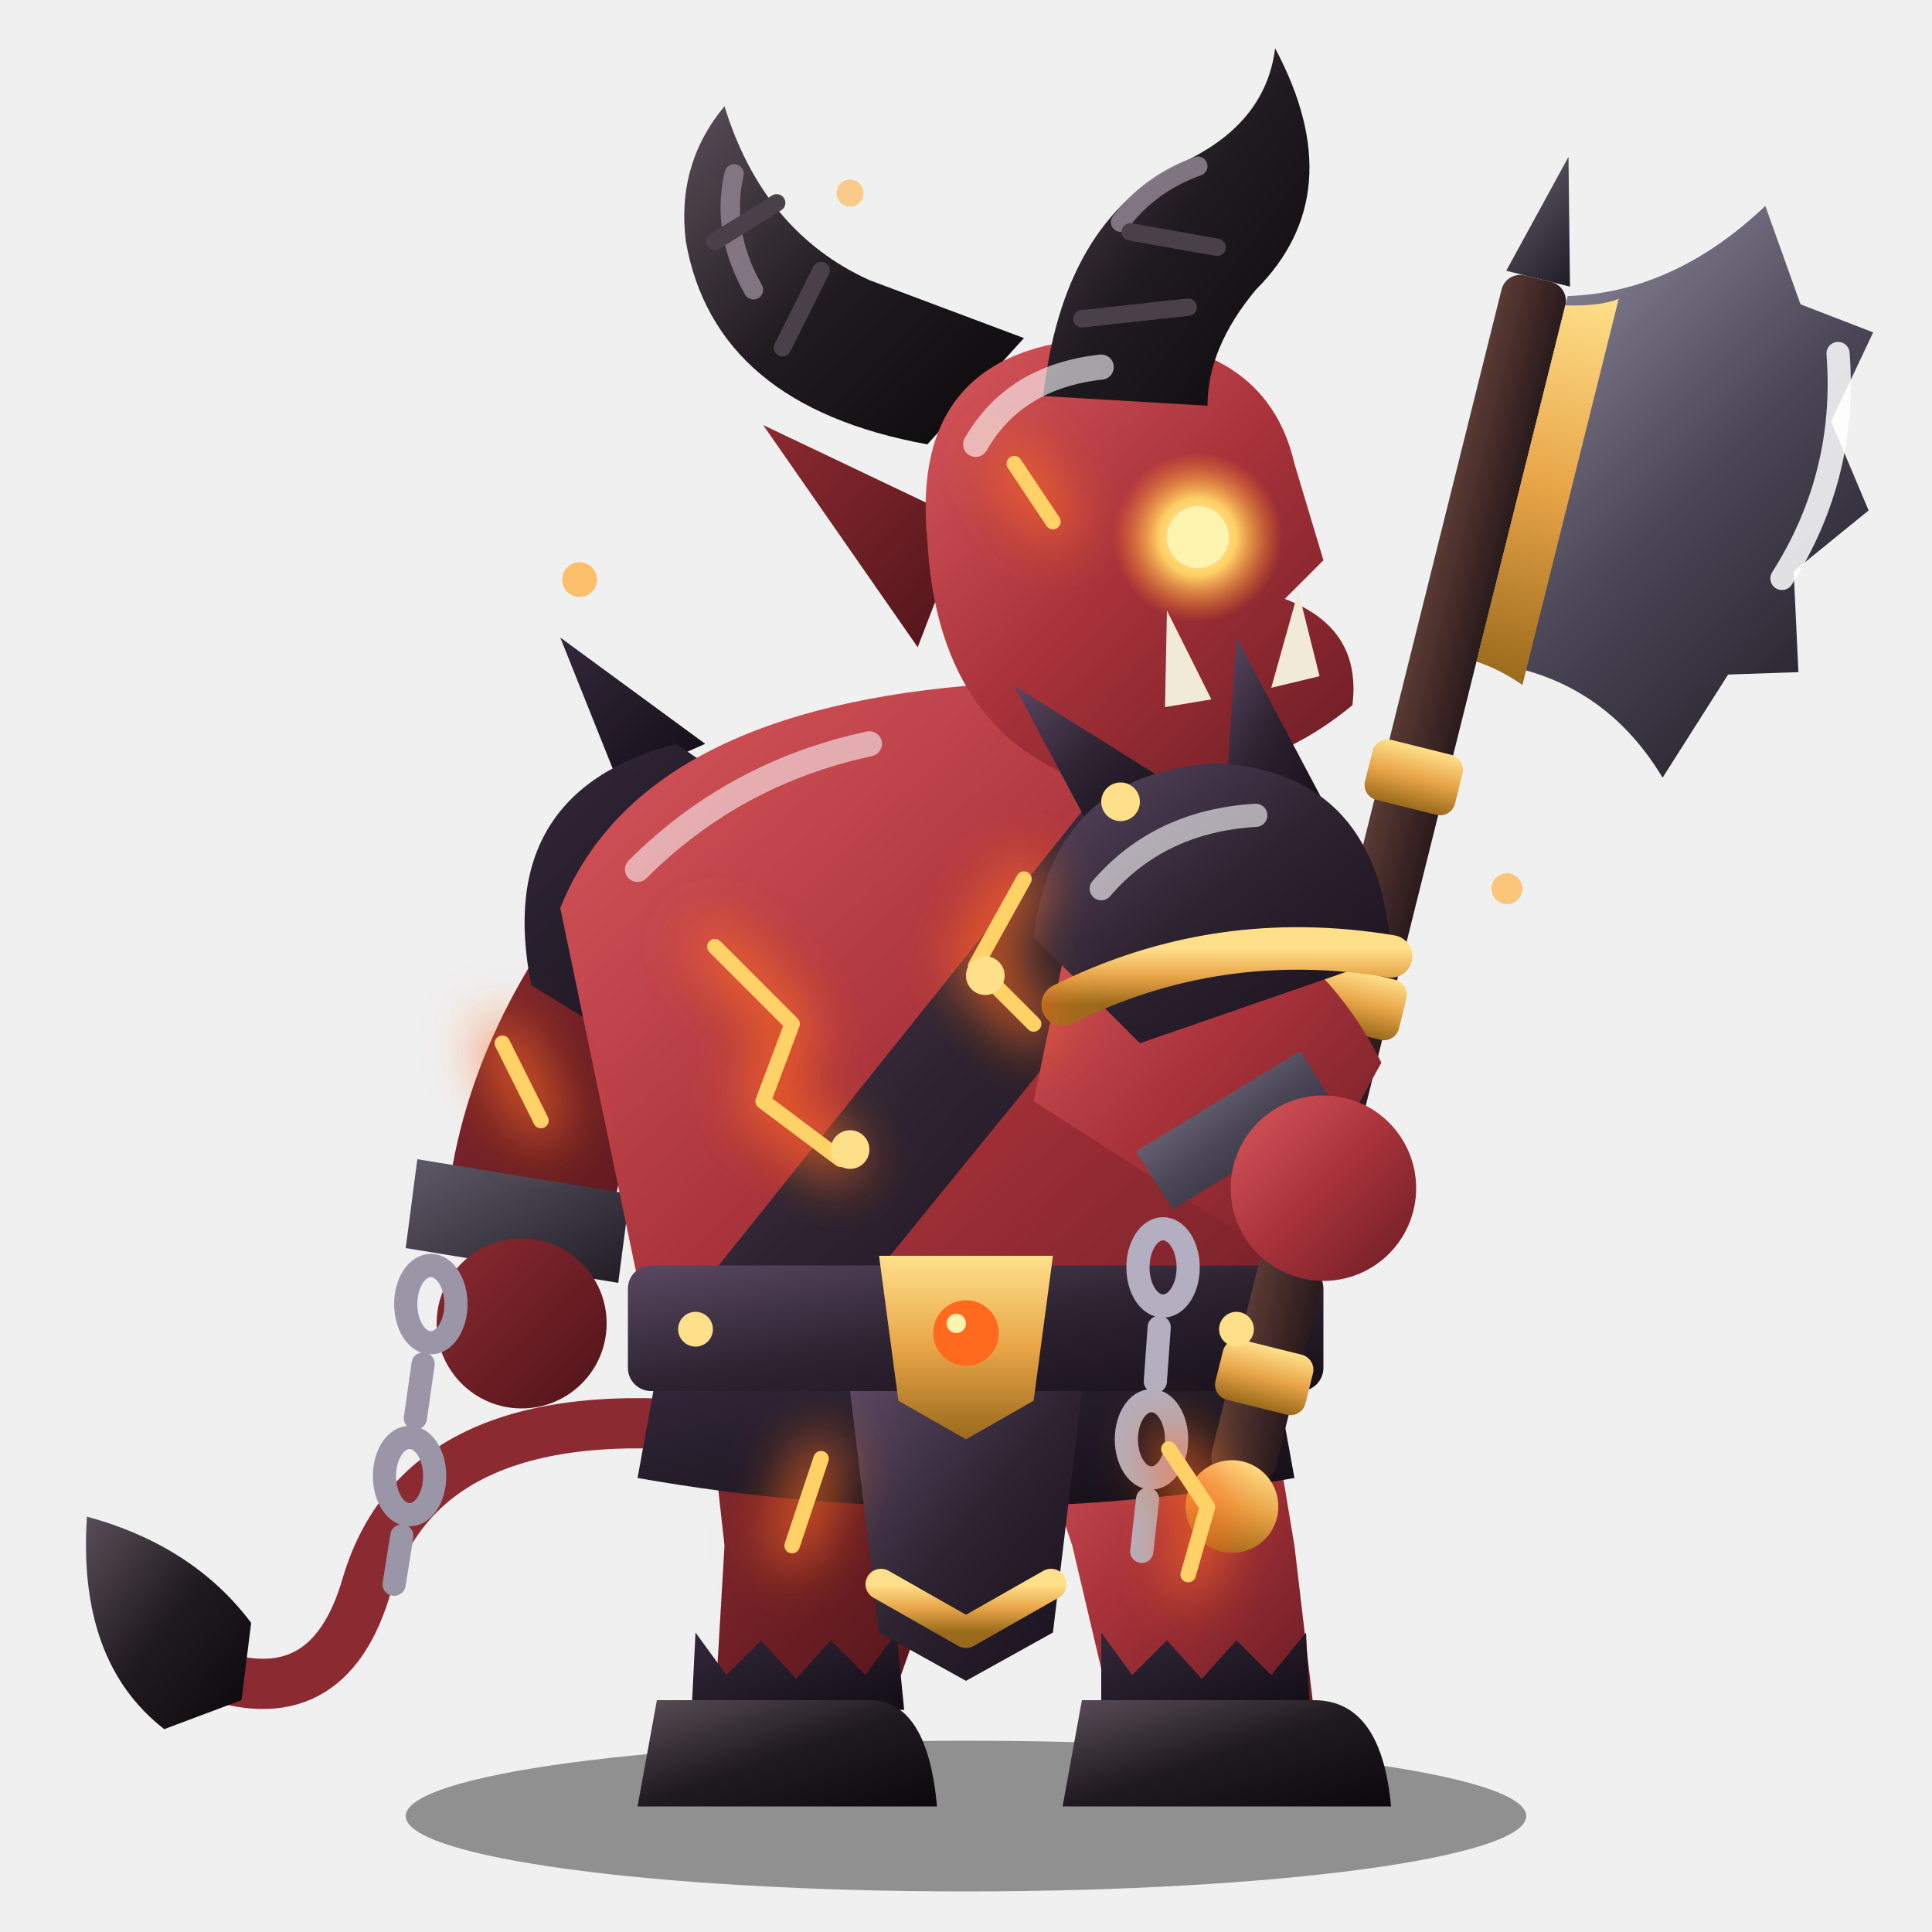
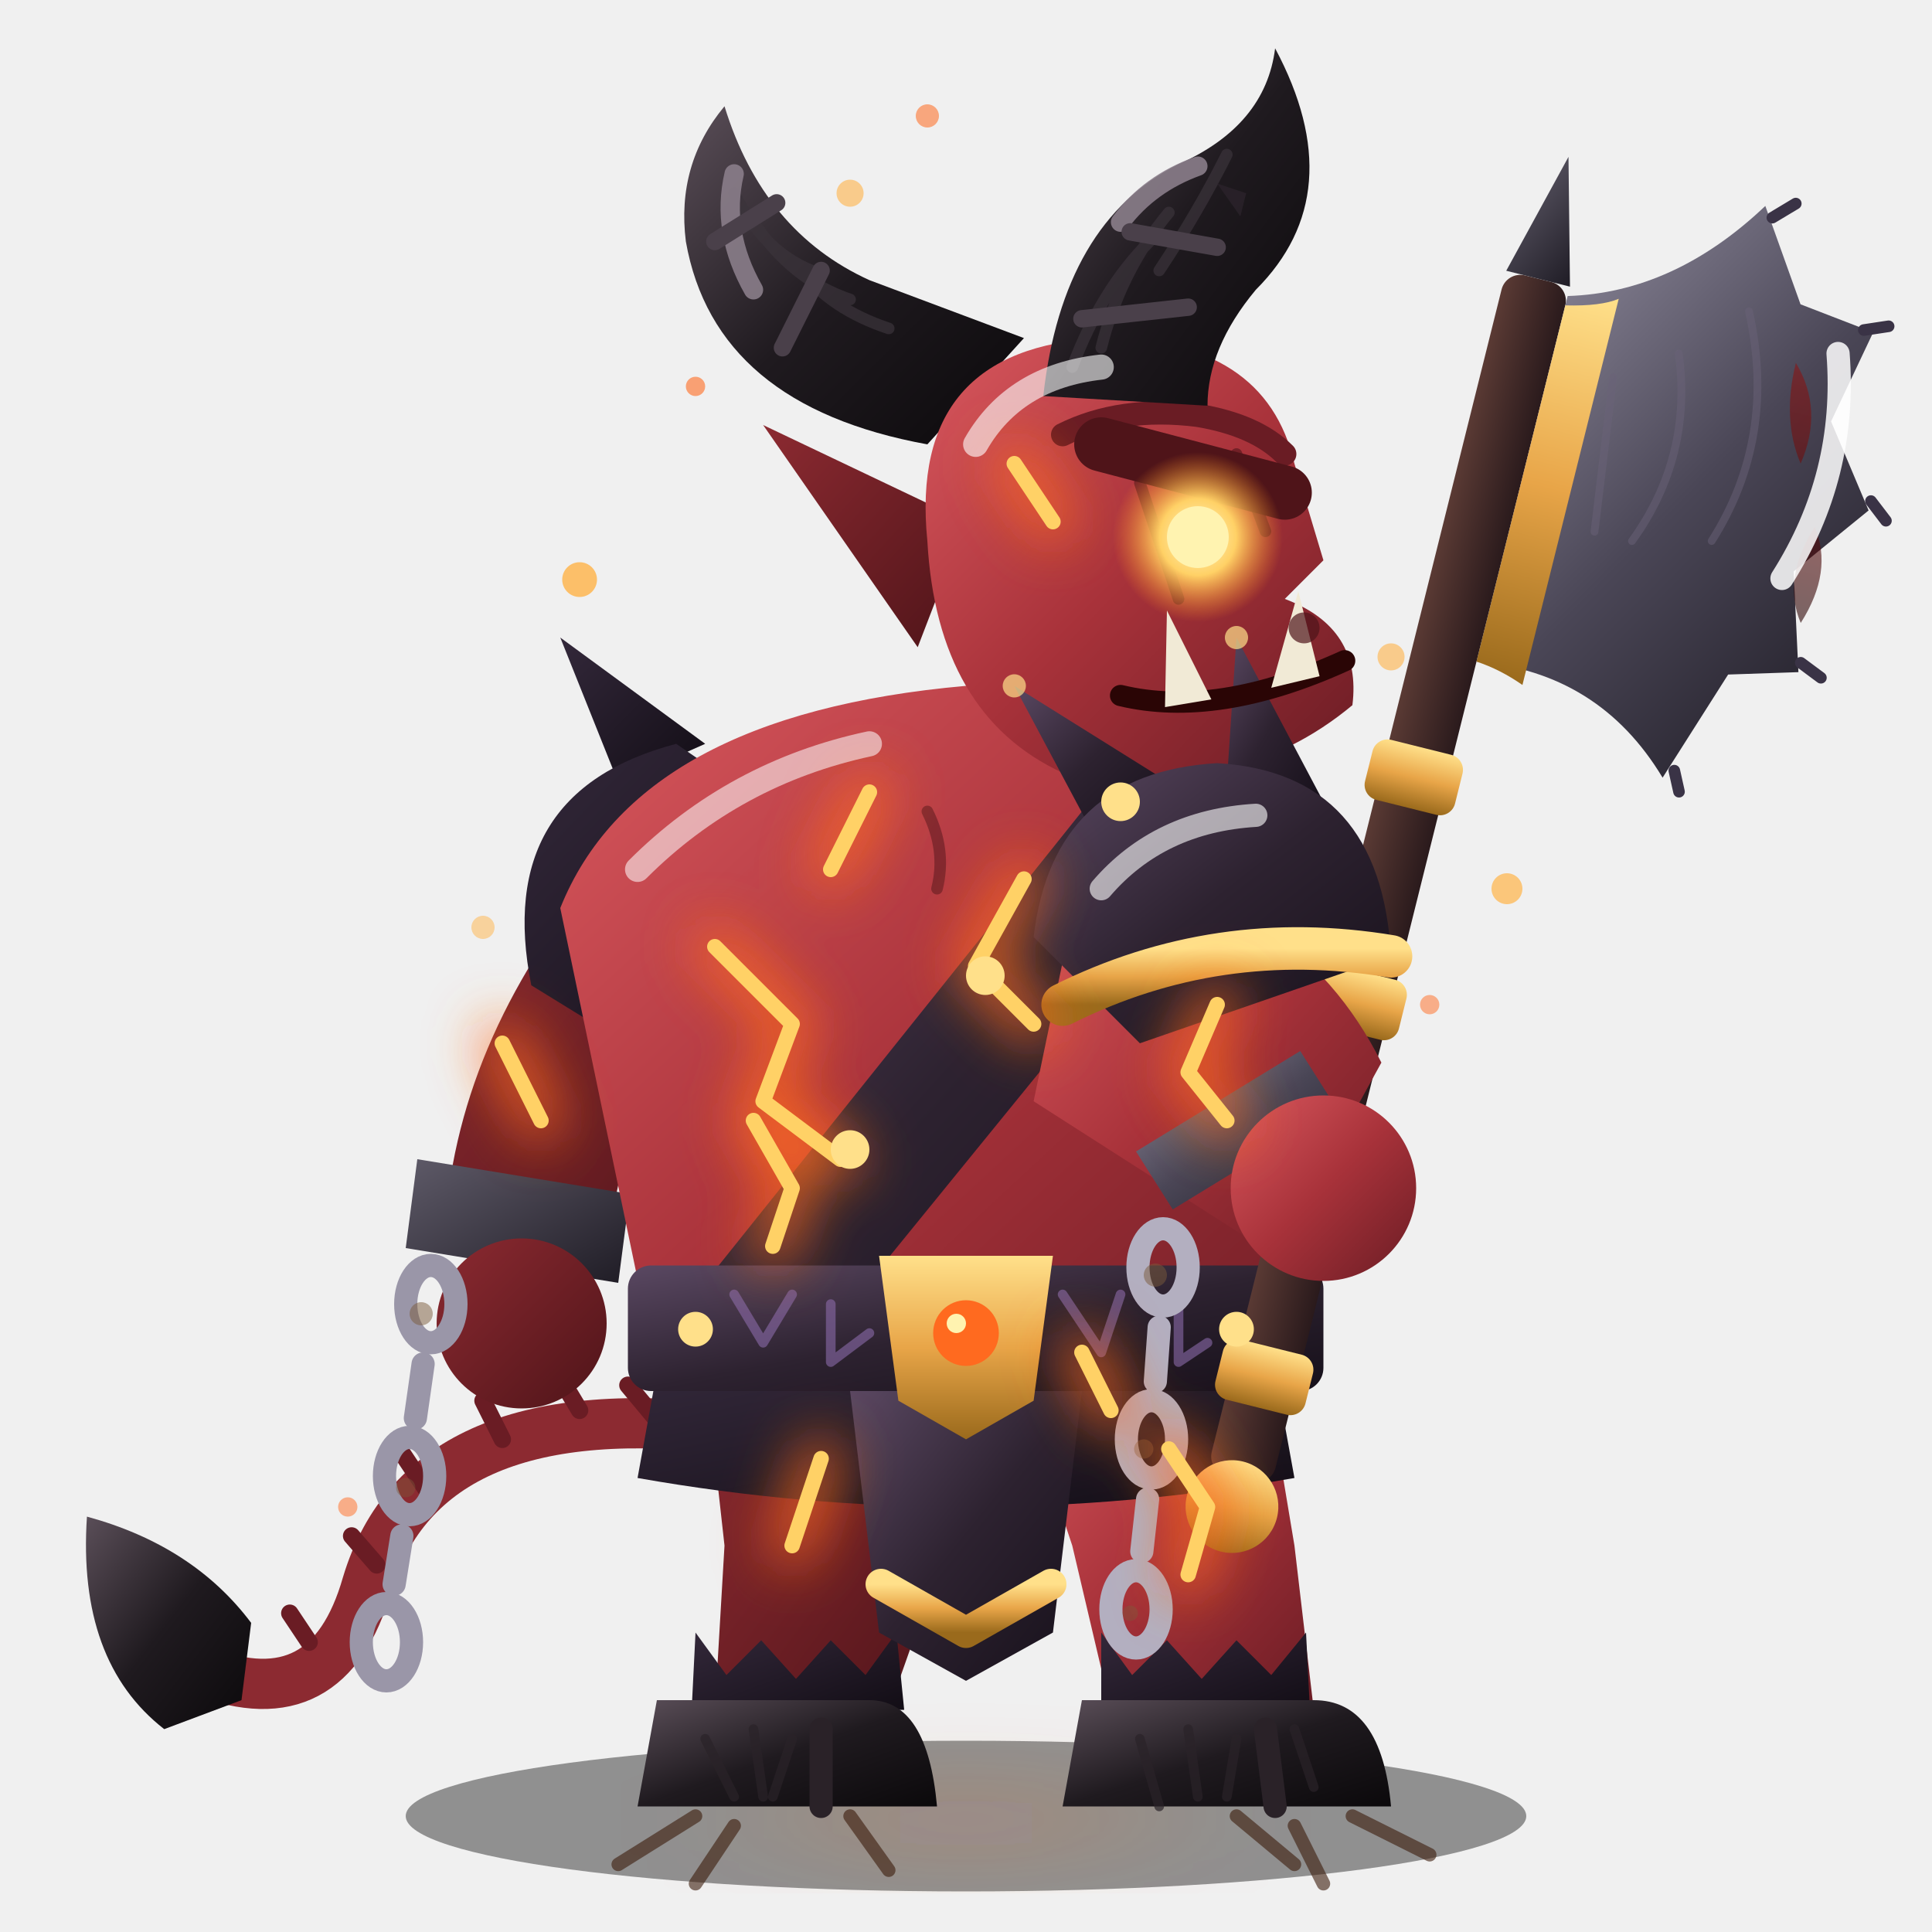
<svg xmlns="http://www.w3.org/2000/svg" viewBox="0 0 100 100" width="512" height="512" data-hand="68,61">
  <defs>
-     <linearGradient id="skin" x1="0" y1="0" x2="1" y2="1">
+     <linearGradient id="mt-skin" x1="0" y1="0" x2="1" y2="1">
      <stop offset="0" stop-color="#d9585e" />
      <stop offset=".5" stop-color="#a8323a" />
      <stop offset="1" stop-color="#6a1c24" />
    </linearGradient>
-     <linearGradient id="skinD" x1="0" y1="0" x2="1" y2="1">
+     <linearGradient id="mt-skinD" x1="0" y1="0" x2="1" y2="1">
      <stop offset="0" stop-color="#8c2a31" />
      <stop offset="1" stop-color="#4f1419" />
    </linearGradient>
-     <linearGradient id="armor" x1="0" y1="0" x2="1" y2="1">
+     <linearGradient id="mt-armor" x1="0" y1="0" x2="1" y2="1">
      <stop offset="0" stop-color="#5a4862" />
      <stop offset=".5" stop-color="#2d2230" />
      <stop offset="1" stop-color="#16101a" />
    </linearGradient>
-     <linearGradient id="armorD" x1="0" y1="0" x2="1" y2="1">
+     <linearGradient id="mt-armorD" x1="0" y1="0" x2="1" y2="1">
      <stop offset="0" stop-color="#33283a" />
      <stop offset="1" stop-color="#120d15" />
    </linearGradient>
-     <linearGradient id="gold" x1="0" y1="0" x2="0" y2="1">
+     <linearGradient id="mt-gold" x1="0" y1="0" x2="0" y2="1">
      <stop offset="0" stop-color="#ffe08a" />
      <stop offset=".5" stop-color="#e8a548" />
      <stop offset="1" stop-color="#9a6a1c" />
    </linearGradient>
-     <linearGradient id="horn" x1="0" y1="0" x2="1" y2="1">
+     <linearGradient id="mt-horn" x1="0" y1="0" x2="1" y2="1">
      <stop offset="0" stop-color="#5a4e58" />
      <stop offset=".5" stop-color="#1f1a1f" />
      <stop offset="1" stop-color="#0b090b" />
    </linearGradient>
-     <linearGradient id="iron" x1="0" y1="0" x2="1" y2="1">
+     <linearGradient id="mt-iron" x1="0" y1="0" x2="1" y2="1">
      <stop offset="0" stop-color="#8e8a9c" />
      <stop offset=".5" stop-color="#4a4656" />
      <stop offset="1" stop-color="#1f1c25" />
    </linearGradient>
-     <linearGradient id="ironD" x1="0" y1="0" x2="1" y2="1">
+     <linearGradient id="mt-ironD" x1="0" y1="0" x2="1" y2="1">
      <stop offset="0" stop-color="#5e5a68" />
      <stop offset="1" stop-color="#1f1c25" />
    </linearGradient>
-     <linearGradient id="haft" x1="0" y1="0" x2="1" y2="0">
+     <linearGradient id="mt-haft" x1="0" y1="0" x2="1" y2="0">
      <stop offset="0" stop-color="#5a3a34" />
      <stop offset="1" stop-color="#2a1a1c" />
    </linearGradient>
-     <radialGradient id="eye" cx=".5" cy=".5" r=".5">
+     <linearGradient id="mt-rust" x1="0" y1="0" x2="1" y2="1">
+       <stop offset="0" stop-color="#7a5a3a" />
+       <stop offset="1" stop-color="#4a3020" />
+     </linearGradient>
+     <linearGradient id="mt-blood" x1="0" y1="0" x2="0" y2="1">
+       <stop offset="0" stop-color="#8a1515" />
+       <stop offset=".6" stop-color="#5a0a0a" />
+       <stop offset="1" stop-color="#2a0505" />
+     </linearGradient>
+     <radialGradient id="mt-eye" cx=".5" cy=".5" r=".5">
      <stop offset="0" stop-color="#fff6c8" />
      <stop offset=".45" stop-color="#ffd166" />
      <stop offset="1" stop-color="#ff8a1f" stop-opacity="0" />
    </radialGradient>
-     <filter id="glow" x="-60%" y="-60%" width="220%" height="220%">
+     <radialGradient id="mt-heat" cx=".5" cy=".8" r=".5">
+       <stop offset="0" stop-color="#ff6a1f" stop-opacity=".3" />
+       <stop offset="1" stop-color="#ff6a1f" stop-opacity="0" />
+     </radialGradient>
+     <filter id="mt-glow" x="-60%" y="-60%" width="220%" height="220%">
      <feGaussianBlur stdDeviation="1.4" />
+     </filter>
+     <filter id="mt-haze" x="-50%" y="-50%" width="200%" height="200%">
+       <feGaussianBlur stdDeviation="2.2" />
    </filter>
  </defs>
  <ellipse cx="50" cy="94" rx="29" ry="3.9" fill="#000" opacity=".4" />
-   <path d="M38 74 Q22 72 19 82 Q17 89 10.5 86.5" fill="none" stroke="none" stroke-width="5.4" stroke-linecap="round" />
+   <ellipse cx="50" cy="93" rx="18" ry="2.5" fill="url(#mt-heat)" filter="url(#mt-haze)" />
+   <path d="M36 94 l-4 2.5 M38 94.5 l-2 3 M44 94 l2 2.8 M64 94 l3 2.5 M67 94.5 l1.5 3 M70 94 l4 2" stroke="#3a1a0a" stroke-width=".7" fill="none" stroke-linecap="round" opacity=".6" />
  <path d="M38 74 Q22 72 19 82 Q17 89 10.5 86.5" fill="none" stroke="#8c2a31" stroke-width="2.6" stroke-linecap="round" />
+   <path d="M34 73.5 l-1.5 -1.8 M30 73 l-1.2 -2 M26 74.5 l-1 -2 M22 77 l-1.2 -1.8 M19.5 81 l-1.3 -1.5 M16 85 l-1 -1.5" stroke="#6a1c24" stroke-width=".9" fill="none" stroke-linecap="round" />
  <g stroke="none" stroke-width="1.5" stroke-linejoin="round" stroke-linecap="round">
-     <path d="M12.5 88 L8.5 89.5 Q4 86 4.5 78.5 Q10 80 13 84 Z" fill="url(#horn)" />
-     <path d="M48 23 Q37 21 35.5 12.5 Q35 8.5 37.5 5.5 Q39.5 12 45 14.5 Q49 16 53 17.5 Z" fill="url(#horn)" />
-     <path d="M31 45 Q23.5 54 23 64 L31.5 66 Q31.5 57 38.5 50 Z" fill="url(#skinD)" />
-     <path d="M21.6 60 L32.6 61.8 L32 66.4 L21 64.6 Z" fill="url(#ironD)" />
-     <circle cx="27" cy="68.5" r="4.4" fill="url(#skinD)" />
-     <path d="M32 40.5 L29 33 L36.5 38.5 Z" fill="url(#armorD)" />
-     <path d="M27.5 51 Q25.5 41 35 38.5 L43 44 L34 55 Z" fill="url(#armorD)" />
-     <path d="M36.5 71 h13 l-.5 9 l-3 8.5 h-9 l.5 -8.5 z" fill="url(#skinD)" />
-     <path d="M36 84.5 l1.6 2.2 l1.8 -1.8 l1.8 2 l1.8 -2 l1.8 1.8 l1.6 -2.2 l.4 4 h-11 z" fill="url(#armorD)" />
-     <path d="M34 88 h11 q3 0 3.5 5.5 h-15.5 z" fill="url(#horn)" />
-     <path d="M52.5 71 h13 l1.5 9 l1 8.5 h-10.5 l-2 -8.5 z" fill="url(#skin)" />
-     <path d="M57 84.5 l1.6 2.2 l1.8 -1.8 l1.8 2 l1.8 -2 l1.8 1.8 l1.8 -2.2 l.2 4 h-10.8 z" fill="url(#armorD)" />
-     <path d="M56 88 h12 q3.5 0 4 5.5 h-17 z" fill="url(#horn)" />
-     <path d="M29 47 Q33 37 50 35.5 Q65 35.5 70 45 L67 71 Q50 76 34 71 Z" fill="url(#skin)" />
-     <path d="M60 37 L66 40.5 L42 70 L36 67 Z" fill="url(#armor)" />
-     <path d="M34 71 h32 l1 5.5 q-17 3 -34 0 z" fill="url(#armorD)" />
-     <path d="M44 72 l1.5 12.5 l4.5 2.5 l4.5 -2.5 l1.5 -12.5 z" fill="url(#armor)" />
-     <path d="M45.6 82 l4.4 2.5 l4.4 -2.5" fill="none" stroke="url(#gold)" stroke-width="1.6" />
-     <rect x="32.5" y="65.5" width="36" height="6.5" rx="1.2" fill="url(#armor)" />
-     <path d="M50 27 L39.5 22 L47.5 33.5 Z" fill="url(#skinD)" />
-     <path d="M48 28 Q47 18 57 17.5 Q65.5 17.5 67 24 L68.5 29 L66.5 31 Q70.5 32.5 70 36.5 Q64 41.5 55 40 Q48.5 37 48 28 Z" fill="url(#skin)" />
-     <path d="M54 20.5 Q55 11.5 61 8.5 Q65.5 6.5 66 2.5 Q70 10 65 15 Q62.5 18 62.5 21 Z" fill="url(#horn)" />
+     <path d="M12.5 88 L8.5 89.5 Q4 86 4.5 78.5 Q10 80 13 84 Z" fill="url(#mt-horn)" />
+     <path d="M48 23 Q37 21 35.5 12.5 Q35 8.5 37.5 5.5 Q39.5 12 45 14.5 Q49 16 53 17.5 Z" fill="url(#mt-horn)" />
+     <path d="M44 15.5 Q41 14.5 39 11.5 M46 17 Q43 16 41.5 14 M42 14 Q39.5 13 38 10" stroke="#3a333a" stroke-width=".6" fill="none" opacity=".7" />
+     <path d="M31 45 Q23.5 54 23 64 L31.5 66 Q31.5 57 38.5 50 Z" fill="url(#mt-skinD)" />
+     <path d="M21.6 60 L32.6 61.8 L32 66.4 L21 64.6 Z" fill="url(#mt-ironD)" />
+     <circle cx="27" cy="68.5" r="4.4" fill="url(#mt-skinD)" />
+     <path d="M32 40.5 L29 33 L36.5 38.5 Z" fill="url(#mt-armorD)" />
+     <path d="M27.5 51 Q25.5 41 35 38.5 L43 44 L34 55 Z" fill="url(#mt-armorD)" />
+     <path d="M36.5 71 h13 l-.5 9 l-3 8.5 h-9 l.5 -8.5 z" fill="url(#mt-skinD)" />
+     <path d="M36 84.5 l1.6 2.2 l1.8 -1.8 l1.8 2 l1.8 -2 l1.8 1.8 l1.6 -2.2 l.4 4 h-11 z" fill="url(#mt-armorD)" />
+     <path d="M34 88 h11 q3 0 3.5 5.5 h-15.5 z" fill="url(#mt-horn)" />
+     <path d="M36.5 90 l1.5 3 M39 89.5 l.5 3.5 M41 90 l-1 3" stroke="#2a2228" stroke-width=".5" fill="none" opacity=".7" />
+     <path d="M52.5 71 h13 l1.5 9 l1 8.5 h-10.5 l-2 -8.5 z" fill="url(#mt-skin)" />
+     <path d="M57 84.5 l1.6 2.2 l1.8 -1.8 l1.8 2 l1.8 -2 l1.8 1.8 l1.8 -2.2 l.2 4 h-10.8 z" fill="url(#mt-armorD)" />
+     <path d="M56 88 h12 q3.5 0 4 5.5 h-17 z" fill="url(#mt-horn)" />
+     <path d="M59 90 l1 3.5 M61.5 89.5 l.5 3.5 M64 90 l-.5 3 M67 89.5 l1 3" stroke="#2a2228" stroke-width=".5" fill="none" opacity=".7" />
+     <path d="M29 47 Q33 37 50 35.5 Q65 35.5 70 45 L67 71 Q50 76 34 71 Z" fill="url(#mt-skin)" />
+     <path d="M60 37 L66 40.5 L42 70 L36 67 Z" fill="url(#mt-armor)" />
+     <path d="M34 71 h32 l1 5.5 q-17 3 -34 0 z" fill="url(#mt-armorD)" />
+     <path d="M44 72 l1.5 12.5 l4.5 2.5 l4.5 -2.5 l1.5 -12.5 z" fill="url(#mt-armor)" />
+     <path d="M45.6 82 l4.4 2.5 l4.4 -2.5" fill="none" stroke="url(#mt-gold)" stroke-width="1.6" />
+     <rect x="32.5" y="65.5" width="36" height="6.5" rx="1.2" fill="url(#mt-armor)" />
+     <path d="M38 67 l1.5 2.5 l1.5 -2.5 M43 67.5 l0 3 l2 -1.5 M55 67 l2 3 l1 -3 M61 67.5 l0 3 l1.5 -1" stroke="#8a6aaa" stroke-width=".5" fill="none" opacity=".6" />
+     <path d="M48 42 Q49 44 48.5 46 M63 48 Q64.5 49 64 51" stroke="#4f1419" stroke-width=".6" fill="none" opacity=".5" />
+     <path d="M50 27 L39.5 22 L47.5 33.5 Z" fill="url(#mt-skinD)" />
+     <path d="M48 28 Q47 18 57 17.5 Q65.5 17.5 67 24 L68.5 29 L66.5 31 Q70.5 32.5 70 36.5 Q64 41.5 55 40 Q48.5 37 48 28 Z" fill="url(#mt-skin)" />
+     <path d="M55 22.5 Q58 21 62 21.5 Q65 22 66.5 23.5" stroke="#6a1c24" stroke-width="1.2" fill="none" />
+     <path d="M59 25 l2 6 M64 23.5 l1.5 4" stroke="#4f1419" stroke-width=".6" fill="none" opacity=".6" />
+     <path d="M54 20.5 Q55 11.5 61 8.5 Q65.5 6.5 66 2.5 Q70 10 65 15 Q62.5 18 62.5 21 Z" fill="url(#mt-horn)" />
+     <path d="M57 18 Q58 14 60.5 11 M55.5 19 Q57 15 59.5 12.5 M60 14 Q62 11 63.5 8" stroke="#3a333a" stroke-width=".6" fill="none" opacity=".7" />
+     <path d="M63 9.5 l1.5 .5 l-.3 1.2 Z" fill="#2a222a" opacity=".8" />
    <g transform="rotate(14 68 61)">
-       <rect class="wpn" x="66.3" y="13" width="3.4" height="64" rx="1" fill="url(#haft)" />
-       <path class="wpn" d="M69.7 13.5 Q75 12 78.5 6.5 L81.5 11 L85.5 11.5 L84.5 16.5 L87.5 20.5 L84.5 24.5 L86 29.5 L82.5 30.5 L80.5 36.5 Q76 32 69.7 33 Z" fill="url(#iron)" />
-       <path class="wpn" d="M69.7 14 Q71.5 13.6 72.3 13 V33.6 Q71 33.1 69.7 33 Z" fill="url(#gold)" />
-       <path class="wpn" d="M66.3 13 L68 6.5 L69.7 13 Z" fill="url(#ironD)" />
-       <rect class="wpn" x="65.6" y="38" width="4.8" height="3.2" rx=".8" fill="url(#gold)" />
-       <rect class="wpn" x="65.6" y="50" width="4.8" height="3.2" rx=".8" fill="url(#gold)" />
-       <rect class="wpn" x="65.6" y="70" width="4.8" height="3.2" rx=".8" fill="url(#gold)" />
-       <circle class="wpn" cx="68" cy="78.5" r="2.4" fill="url(#gold)" />
-     </g>
-     <path d="M56 45 Q67 46 71.5 55 L66 65 L53.5 57 Z" fill="url(#skin)" />
-     <path d="M67.3 54.4 L69.2 57.4 L60.7 62.6 L58.8 59.6 Z" fill="url(#iron)" />
-     <circle cx="68.5" cy="61.5" r="4.8" fill="url(#skin)" />
-     <path d="M56.5 43 L52.5 35.5 L60.5 40.5 Z" fill="url(#armor)" />
-     <path d="M63.5 40.5 L64 33 L68.5 41.5 Z" fill="url(#armor)" />
-     <path d="M53.5 48.5 Q54.5 40 63 39.5 Q71.5 40 72 49.5 L59 54 Z" fill="url(#armor)" />
-     <path d="M55 52 Q63 48 72 49.5" fill="none" stroke="url(#gold)" stroke-width="2.2" />
-     <path d="M45.5 65 h9 l-1 7.5 l-3.5 2 l-3.5 -2 z" fill="url(#gold)" />
+       <rect class="wpn" x="66.3" y="13" width="3.4" height="64" rx="1" fill="url(#mt-haft)" />
+       <path class="wpn" d="M69.7 13.5 Q75 12 78.5 6.5 L81.5 11 L85.5 11.5 L84.5 16.5 L87.5 20.5 L84.5 24.5 L86 29.5 L82.5 30.5 L80.5 36.5 Q76 32 69.7 33 Z" fill="url(#mt-iron)" />
+       <path class="wpn" d="M79 7 l1 -1 M85 11.5 l1.2 -.5 M87.5 20 l1 .8 M86 29 l1.2 .5 M81 36 l.5 1" stroke="#3a3346" stroke-width=".6" fill="none" stroke-linecap="round" />
+       <path class="wpn" d="M76 15 Q78 20 76 25 M79 12 Q82 18 80 24 M73 17 l1 8" stroke="#6a6278" stroke-width=".4" fill="none" opacity=".5" />
+       <path class="wpn" d="M82 14 Q84 16 83.5 19 Q82 17 82 14 Z M85 22 Q86.5 24 85.5 27 Q84 25 85 22 Z" fill="url(#mt-blood)" opacity=".6" />
+       <path class="wpn" d="M69.7 14 Q71.5 13.6 72.3 13 V33.6 Q71 33.1 69.7 33 Z" fill="url(#mt-gold)" />
+       <path class="wpn" d="M66.3 13 L68 6.5 L69.7 13 Z" fill="url(#mt-ironD)" />
+       <rect class="wpn" x="65.6" y="38" width="4.8" height="3.2" rx=".8" fill="url(#mt-gold)" />
+       <rect class="wpn" x="65.6" y="50" width="4.8" height="3.2" rx=".8" fill="url(#mt-gold)" />
+       <rect class="wpn" x="65.6" y="70" width="4.8" height="3.2" rx=".8" fill="url(#mt-gold)" />
+       <circle class="wpn" cx="68" cy="78.5" r="2.4" fill="url(#mt-gold)" />
+     </g>
+     <path d="M56 45 Q67 46 71.5 55 L66 65 L53.5 57 Z" fill="url(#mt-skin)" />
+     <path d="M67.3 54.4 L69.2 57.4 L60.7 62.6 L58.8 59.6 Z" fill="url(#mt-iron)" />
+     <circle cx="68.5" cy="61.5" r="4.8" fill="url(#mt-skin)" />
+     <path d="M56.5 43 L52.5 35.5 L60.5 40.5 Z" fill="url(#mt-armor)" />
+     <path d="M63.5 40.5 L64 33 L68.5 41.5 Z" fill="url(#mt-armor)" />
+     <path d="M53.5 48.5 Q54.5 40 63 39.5 Q71.5 40 72 49.5 L59 54 Z" fill="url(#mt-armor)" />
+     <path d="M55 52 Q63 48 72 49.5" fill="none" stroke="url(#mt-gold)" stroke-width="2.2" />
+     <circle cx="52.5" cy="35.5" r=".6" fill="#ffe08a" opacity=".7" />
+     <circle cx="64" cy="33" r=".6" fill="#ffe08a" opacity=".7" />
+     <path d="M45.5 65 h9 l-1 7.5 l-3.5 2 l-3.5 -2 z" fill="url(#mt-gold)" />
  </g>
  <g fill="none" stroke-linecap="round">
    <g stroke="none" stroke-width="2.8">
      <ellipse cx="22.3" cy="67.5" rx="1.3" ry="2" />
      <path d="M21.9 70.6 L21.5 73.4" />
      <ellipse cx="21.2" cy="76.4" rx="1.3" ry="2" />
      <path d="M20.8 79.5 L20.4 82" />
+       <ellipse cx="20" cy="85" rx="1.3" ry="2" />
    </g>
    <g stroke="#9a96a8" stroke-width="1.2">
      <ellipse cx="22.3" cy="67.5" rx="1.3" ry="2" />
      <path d="M21.9 70.6 L21.5 73.4" />
      <ellipse cx="21.2" cy="76.4" rx="1.3" ry="2" />
      <path d="M20.8 79.5 L20.4 82" />
-     </g>
+       <ellipse cx="20" cy="85" rx="1.3" ry="2" />
+     </g>
+     <circle cx="21.8" cy="68" r=".6" fill="#7a5a3a" opacity=".5" />
+     <circle cx="21" cy="77" r=".5" fill="#7a5a3a" opacity=".4" />
    <g stroke="none" stroke-width="2.8">
      <ellipse cx="60.2" cy="65.6" rx="1.3" ry="2" />
      <path d="M60 68.7 L59.8 71.5" />
      <ellipse cx="59.6" cy="74.5" rx="1.3" ry="2" />
      <path d="M59.4 77.6 L59.1 80.3" />
+       <ellipse cx="58.8" cy="83.3" rx="1.3" ry="2" />
    </g>
    <g stroke="#b3afc0" stroke-width="1.2">
      <ellipse cx="60.2" cy="65.6" rx="1.3" ry="2" />
      <path d="M60 68.7 L59.8 71.5" />
      <ellipse cx="59.6" cy="74.5" rx="1.3" ry="2" />
      <path d="M59.4 77.6 L59.1 80.3" />
-     </g>
-   </g>
-   <path d="M37 49 l4 4 l-1.5 4 l4 3 M53 45.5 l-2.5 4.5 l3 3 M60.5 75 l2 3 l-1 3.5 M42.5 75.5 l-1.5 4.5 M26 54 l2 4 M52.5 24 l2 3" fill="none" stroke="#ff6a1f" stroke-width="2.2" stroke-linecap="round" stroke-linejoin="round" opacity=".85" filter="url(#glow)" />
-   <path d="M37 49 l4 4 l-1.5 4 l4 3 M53 45.5 l-2.5 4.5 l3 3 M60.5 75 l2 3 l-1 3.5 M42.5 75.5 l-1.5 4.5 M26 54 l2 4 M52.5 24 l2 3" fill="none" stroke="#ffd166" stroke-width=".8" stroke-linecap="round" stroke-linejoin="round" />
-   <path d="M42.5 89.5 v4 M65.5 89.5 l.5 4" stroke="none" stroke-width="1.2" stroke-linecap="round" />
+       <ellipse cx="58.8" cy="83.3" rx="1.3" ry="2" />
+     </g>
+     <circle cx="59.8" cy="66" r=".6" fill="#7a5a3a" opacity=".5" />
+     <circle cx="59.2" cy="75" r=".5" fill="#7a5a3a" opacity=".4" />
+     <circle cx="58.5" cy="83.5" r=".4" fill="#7a5a3a" opacity=".4" />
+   </g>
+   <path d="M37 49 l4 4 l-1.5 4 l4 3 M53 45.5 l-2.5 4.5 l3 3 M60.5 75 l2 3 l-1 3.5 M42.5 75.5 l-1.5 4.5 M26 54 l2 4 M52.5 24 l2 3 M39 58 l2 3.5 l-1 3 M63 52 l-1.5 3.5 l2 2.5 M45 41 l-2 4 M56 70 l1.5 3" fill="none" stroke="#ff6a1f" stroke-width="2.2" stroke-linecap="round" stroke-linejoin="round" opacity=".85" filter="url(#mt-glow)" />
+   <path d="M37 49 l4 4 l-1.5 4 l4 3 M53 45.5 l-2.5 4.5 l3 3 M60.5 75 l2 3 l-1 3.5 M42.5 75.5 l-1.5 4.5 M26 54 l2 4 M52.5 24 l2 3 M39 58 l2 3.5 l-1 3 M63 52 l-1.5 3.5 l2 2.5 M45 41 l-2 4 M56 70 l1.5 3" fill="none" stroke="#ffd166" stroke-width=".8" stroke-linecap="round" stroke-linejoin="round" />
+   <path d="M42.5 89.5 v4 M65.5 89.5 l.5 4" stroke="#2a2228" stroke-width="1.2" stroke-linecap="round" />
  <g fill="#ffe08a" stroke="none" stroke-width=".6">
    <circle cx="58" cy="41.5" r="1" />
    <circle cx="51" cy="50.5" r="1" />
    <circle cx="44" cy="59.5" r="1" />
    <circle cx="36" cy="68.8" r=".9" />
    <circle cx="64" cy="68.8" r=".9" />
  </g>
  <circle cx="50" cy="69" r="1.7" fill="#ff6a1f" stroke="none" stroke-width=".8" />
  <circle cx="49.5" cy="68.5" r=".5" fill="#fff3b0" />
-   <path d="M57 23 L66.5 25.5" stroke="none" stroke-width="2.8" stroke-linecap="round" />
-   <circle cx="62" cy="27.8" r="4.4" fill="url(#eye)" />
+   <path d="M57 23 L66.5 25.5" stroke="#4f1419" stroke-width="2.8" stroke-linecap="round" />
+   <circle cx="62" cy="27.8" r="4.4" fill="url(#mt-eye)" />
  <circle cx="62" cy="27.8" r="1.6" fill="#fff3b0" />
-   <path d="M58 36 Q63 37.2 69.6 34.2" stroke="none" stroke-width="1.1" fill="none" stroke-linecap="round" />
+   <path d="M58 36 Q63 37.2 69.6 34.2" stroke="#2a0505" stroke-width="1.1" fill="none" stroke-linecap="round" />
  <path d="M60.3 36.6 L60.4 31.6 L62.7 36.2 Z M65.8 35.6 L67.2 30.6 L68.3 35 Z" fill="#f1ead6" stroke="none" stroke-width=".9" stroke-linejoin="round" />
+   <circle cx="67.5" cy="32.5" r=".8" fill="#4f1419" opacity=".7" />
  <path d="M38 9 Q37.3 12 39 15 M58 11.5 Q59.5 9.5 62 8.6" stroke="#8a7d8a" stroke-width="1" fill="none" stroke-linecap="round" opacity=".9" />
  <path d="M56 16.5 l5.5 -.6 M58.5 12 l4.5 .8 M40.5 18 l2 -4 M37 12.5 l3.2 -2" stroke="#4a404a" stroke-width=".9" fill="none" stroke-linecap="round" />
  <path d="M50.5 23 Q52.5 19.5 57 19" stroke="#fff" stroke-width="1.3" fill="none" opacity=".6" stroke-linecap="round" />
  <path d="M33 45 Q38 40 45 38.5" stroke="#fff" stroke-width="1.3" fill="none" opacity=".55" stroke-linecap="round" />
  <path d="M57 46 Q60 42.5 65 42.2" stroke="#fff" stroke-width="1.2" fill="none" opacity=".6" stroke-linecap="round" />
  <path class="wpn" d="M84 13 Q86 19 84 25" transform="rotate(14 68 61)" stroke="#fff" stroke-width="1.2" fill="none" opacity=".85" stroke-linecap="round" />
  <g fill="#ffb347">
    <circle cx="30" cy="30" r=".9" opacity=".8" />
    <circle cx="44" cy="10" r=".7" opacity=".6" />
    <circle cx="78" cy="46" r=".8" opacity=".7" />
+     <circle cx="25" cy="48" r=".6" opacity=".5" />
+     <circle cx="72" cy="34" r=".7" opacity=".6" />
+   </g>
+   <g fill="#ff6a1f">
+     <circle cx="36" cy="20" r=".5" opacity=".6" />
+     <circle cx="74" cy="52" r=".5" opacity=".5" />
+     <circle cx="48" cy="6" r=".6" opacity=".55" />
+     <circle cx="18" cy="78" r=".5" opacity=".5" />
  </g>
</svg>
